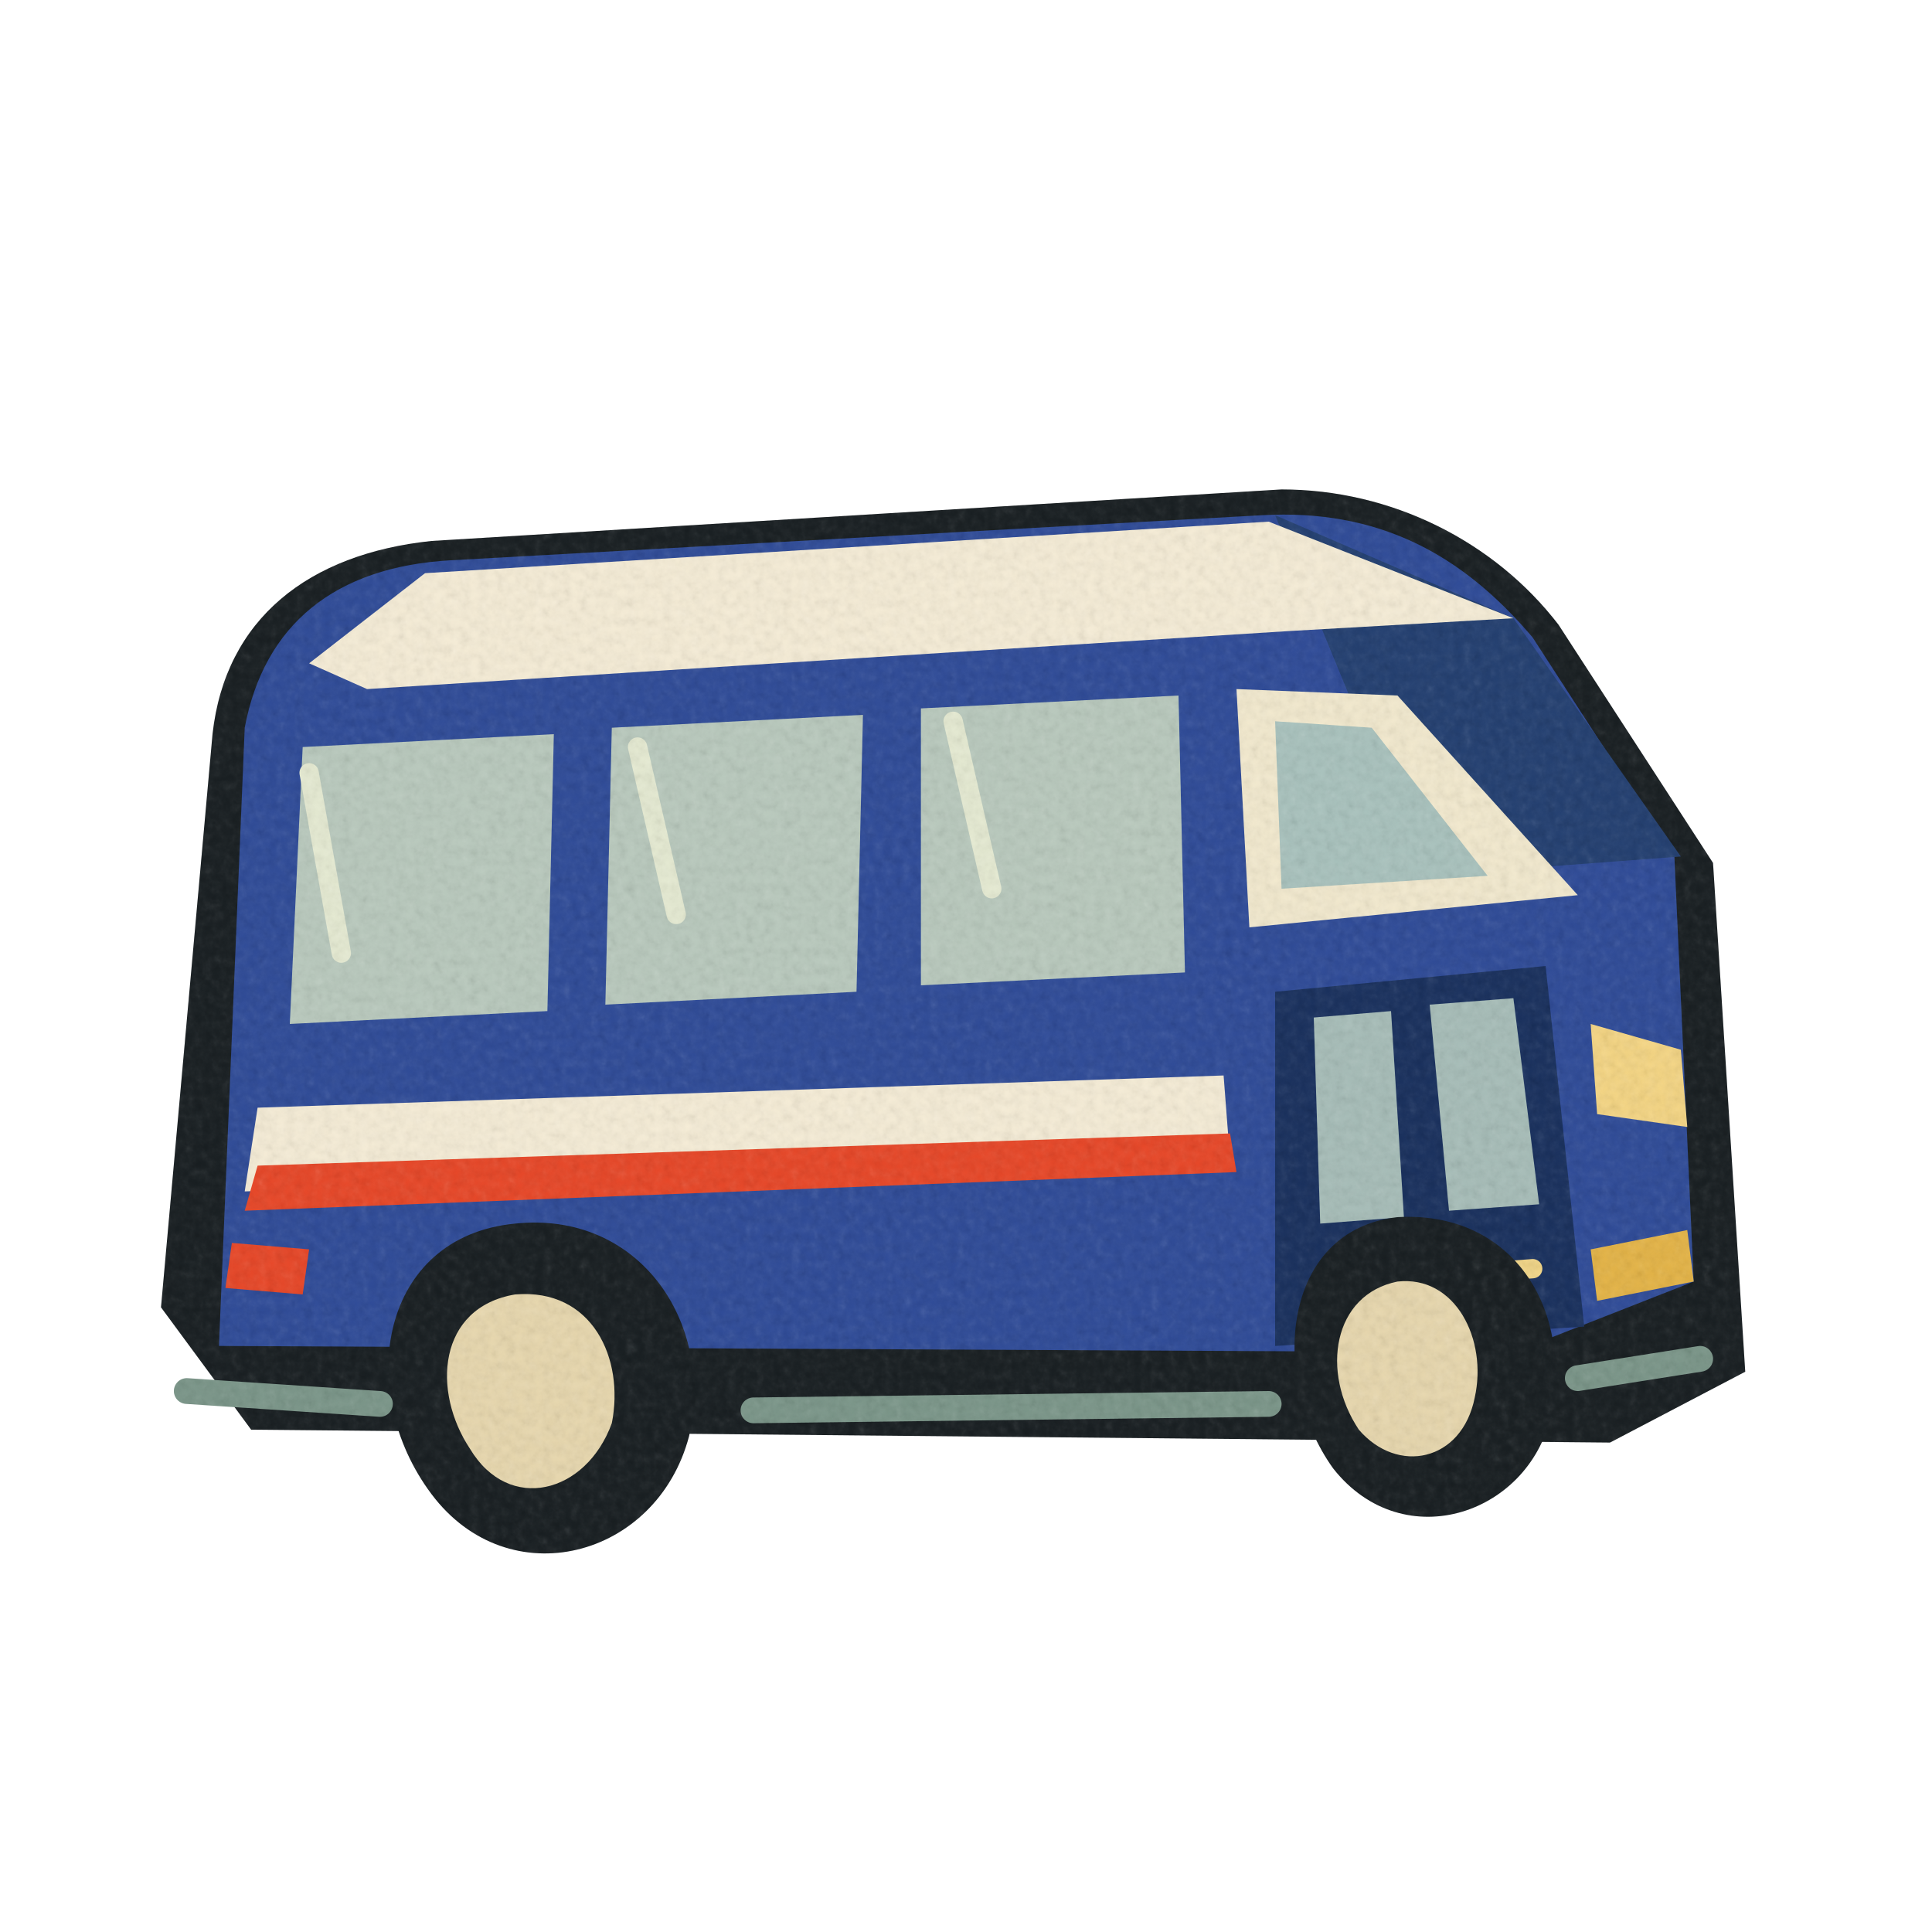
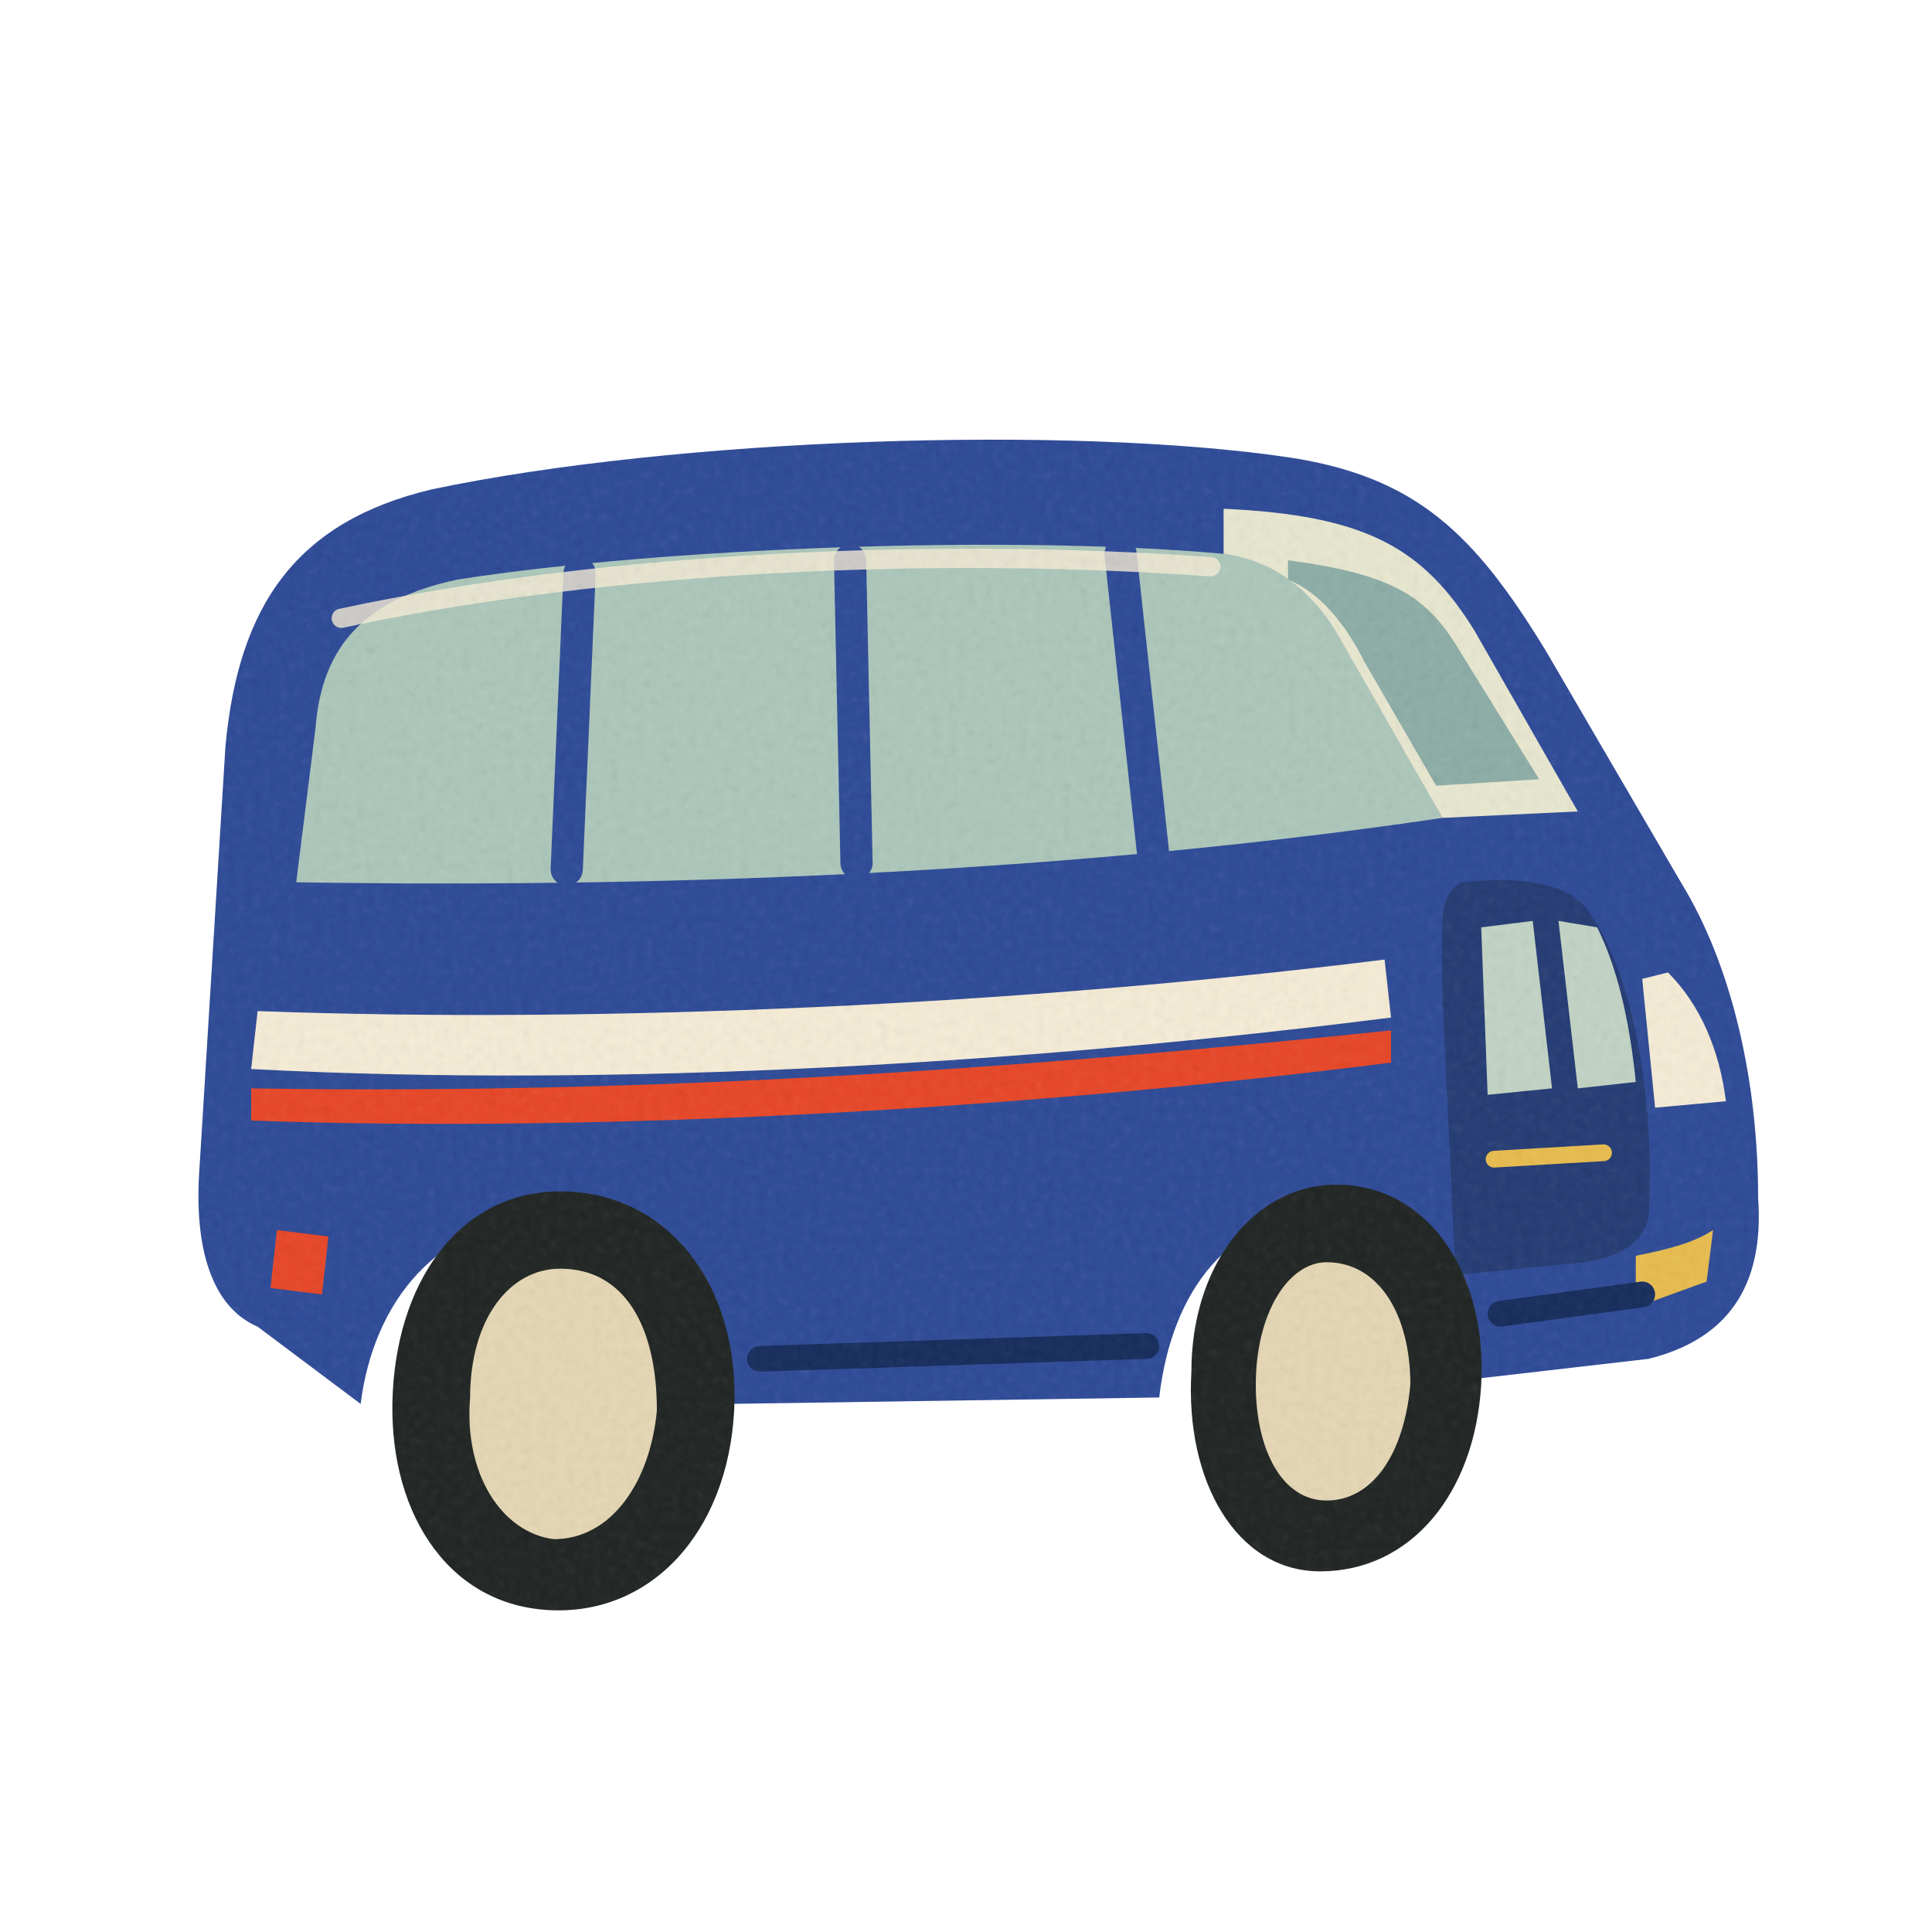
<svg xmlns="http://www.w3.org/2000/svg" viewBox="0 0 300 300" fill="none" role="img" aria-labelledby="title">
  <defs>
-     <filter id="grain" x="-3%" y="-3%" width="106%" height="106%" color-interpolation-filters="sRGB">
-       <feTurbulence type="fractalNoise" baseFrequency=".7" numOctaves="3" seed="23" stitchTiles="stitch" result="noise" />
-       <feColorMatrix in="noise" type="saturate" values="0" />
-       <feComponentTransfer result="faint">
-         <feFuncA type="linear" slope=".19" />
+     <filter id="grain" x="-2%" y="-2%" width="104%" height="104%" color-interpolation-filters="sRGB">
+       <feTurbulence type="fractalNoise" baseFrequency=".74" numOctaves="3" seed="27" stitchTiles="stitch" result="n" />
+       <feColorMatrix in="n" type="saturate" values="0" />
+       <feComponentTransfer result="g">
+         <feFuncA type="linear" slope=".12" />
      </feComponentTransfer>
-       <feComposite in="faint" in2="SourceGraphic" operator="in" result="ink" />
-       <feBlend in="SourceGraphic" in2="ink" mode="soft-light" />
+       <feComposite in="g" in2="SourceGraphic" operator="in" result="p" />
+       <feBlend in="SourceGraphic" in2="p" mode="soft-light" />
    </filter>
  </defs>
  <g filter="url(#grain)">
-     <path d="M33 114c2-18 15-28 34-30l132-8c17 0 33 8 43 21l24 37 5 79-21 11-211-2-14-19Z" fill="#191f22" />
-     <path d="M38 113c3-16 14-25 32-26l126-7c18-1 31 6 42 19l22 34 3 66-28 11-201-1Z" fill="#304c98" />
-     <path d="m198 80 37 16 26 37-40 3Z" fill="#244071" />
-     <path d="m48 103 18-14 131-8 38 15-35 2-143 9Z" fill="#f5ecd6" />
-     <path d="m47 116 39-2-1 43-40 2Zm48-3 39-2-1 43-39 2Zm48-3 40-2 1 43-41 2Z" fill="#b9c9bd" />
-     <path d="m192 107 25 1 28 31-51 5Z" fill="#f2e9ce" />
-     <path d="m198 112 15 1 18 23-32 2Z" fill="#a9c2bd" />
-     <path d="m48 120 5 28m46-32 6 26m43-30 6 26" stroke="#e5ead2" stroke-width="3" stroke-linecap="round" />
-     <path d="m198 154 42-4 6 56-48 3Z" fill="#1a315e" />
-     <path d="m204 158 12-1 2 32-13 1Zm18-2 13-1 4 32-14 1Z" fill="#a7bdb8" />
-     <path d="m225 198 13-1" stroke="#f1d587" stroke-width="3" stroke-linecap="round" />
-     <path d="m40 172 150-5 1 13-153 5Z" fill="#f5ecd6" />
-     <path d="m40 181 151-5 1 6-154 6Z" fill="#e74829" />
-     <path d="m247 159 14 4 1 12-14-2Z" fill="#f4d584" />
-     <path d="m36 193 12 1-1 7-12-1Z" fill="#e74829" />
-     <path d="m247 194 15-3 1 8-15 3Z" fill="#e4b448" />
-     <path d="M80 190c19-2 31 15 27 33-5 19-28 25-40 9-12-16-8-40 13-42Z" fill="#191f22" />
-     <path d="M80 201c12-1 17 10 15 20-4 11-16 14-22 4-6-9-5-22 7-24Z" fill="#e7d7ae" />
-     <path d="M217 189c17-1 27 13 24 30-3 16-23 23-34 9-10-14-8-37 10-39Z" fill="#191f22" />
-     <path d="M217 199c9-1 14 9 12 18-2 10-12 12-18 5-6-9-4-21 6-23Z" fill="#e7d7ae" />
-     <path d="m29 216 30 2m58 1 80-1m48-4 19-3" stroke="#7b9689" stroke-width="4" stroke-linecap="round" />
+     <path d="M40 206c-7-3-10-12-9-25l4-65c2-22 11-35 32-40 38-8 99-10 133-5 20 3 29 12 40 30l21 36c8 13 12 31 12 49 1 14-5 22-17 25l-26 3c-4-18-10-27-24-26-15 1-24 12-26 29l-67 1c-3-19-14-30-29-29-16 1-26 13-28 29Z" fill="#304c98" />
+     <path d="M49 113c1-13 8-20 22-23 32-5 86-7 119-4 9 1 14 4 19 13l15 28c-54 8-115 11-178 10Z" fill="#adc7bb" />
+     <path d="M190 86c8 1 14 6 18 13l16 28 21-1-16-28c-8-13-17-18-39-19Z" fill="#e8e7d0" />
+     <path d="M200 90c5 2 9 7 12 13l11 19 16-1-13-21c-5-8-11-11-26-13Z" fill="#8eaea7" />
+     <path d="m90 89-2 46m44-48 1 47m41-48 5 46" stroke="#304c98" stroke-width="5" stroke-linecap="round" />
+     <path d="M53 96c42-9 93-11 135-8" stroke="#f5ecd6" stroke-width="3" stroke-linecap="round" opacity=".8" />
+     <path d="M227 137c9-1 17 0 20 5 7 10 10 30 9 47-1 4-4 6-10 7l-20 2-2-43c0-11-1-16 3-18Z" fill="#263d75" />
+     <path d="m230 144 8-1 3 26-10 1Zm12-1 6 1c3 6 5 14 6 24l-9 1Z" fill="#c2d4c5" />
+     <path d="m232 180 17-1" stroke="#e8bd50" stroke-width="2.6" stroke-linecap="round" />
+     <path d="M40 157c54 2 119-1 175-8l1 9c-55 7-120 11-177 8Z" fill="#f5ecd6" />
+     <path d="M39 169c62 1 119-3 177-9v5c-55 7-121 11-177 9Z" fill="#e74829" />
+     <path d="M259 151c5 5 8 12 9 20l-11 1-2-20Z" fill="#f5ecd6" />
+     <path d="m43 191 8 1-1 9-8-1" fill="#e74829" />
+     <path d="M254 195c5-1 9-2 12-4l-1 8-11 4Z" fill="#e8bd50" />
+     <path d="M87 185c17 0 28 15 27 34-1 19-13 32-29 31-16-1-25-16-24-34 1-18 11-31 26-31Z" fill="#222725" />
+     <path d="M87 197c10 0 15 9 15 22-1 11-7 20-16 20-8-1-14-10-13-22 0-12 6-20 14-20Z" fill="#e5d7b5" />
+     <path d="M206 184c15-1 25 13 24 31-1 17-11 29-25 29-13 0-21-14-20-31 0-16 9-28 21-29Z" fill="#222725" />
+     <path d="M206 196c8 0 13 8 13 19-1 11-6 18-13 18-7 0-11-8-11-18 0-11 5-19 11-19Z" fill="#e5d7b5" />
+     <path d="m118 211 60-2m55-5 22-3" stroke="#182e5d" stroke-width="4" stroke-linecap="round" />
  </g>
</svg>
